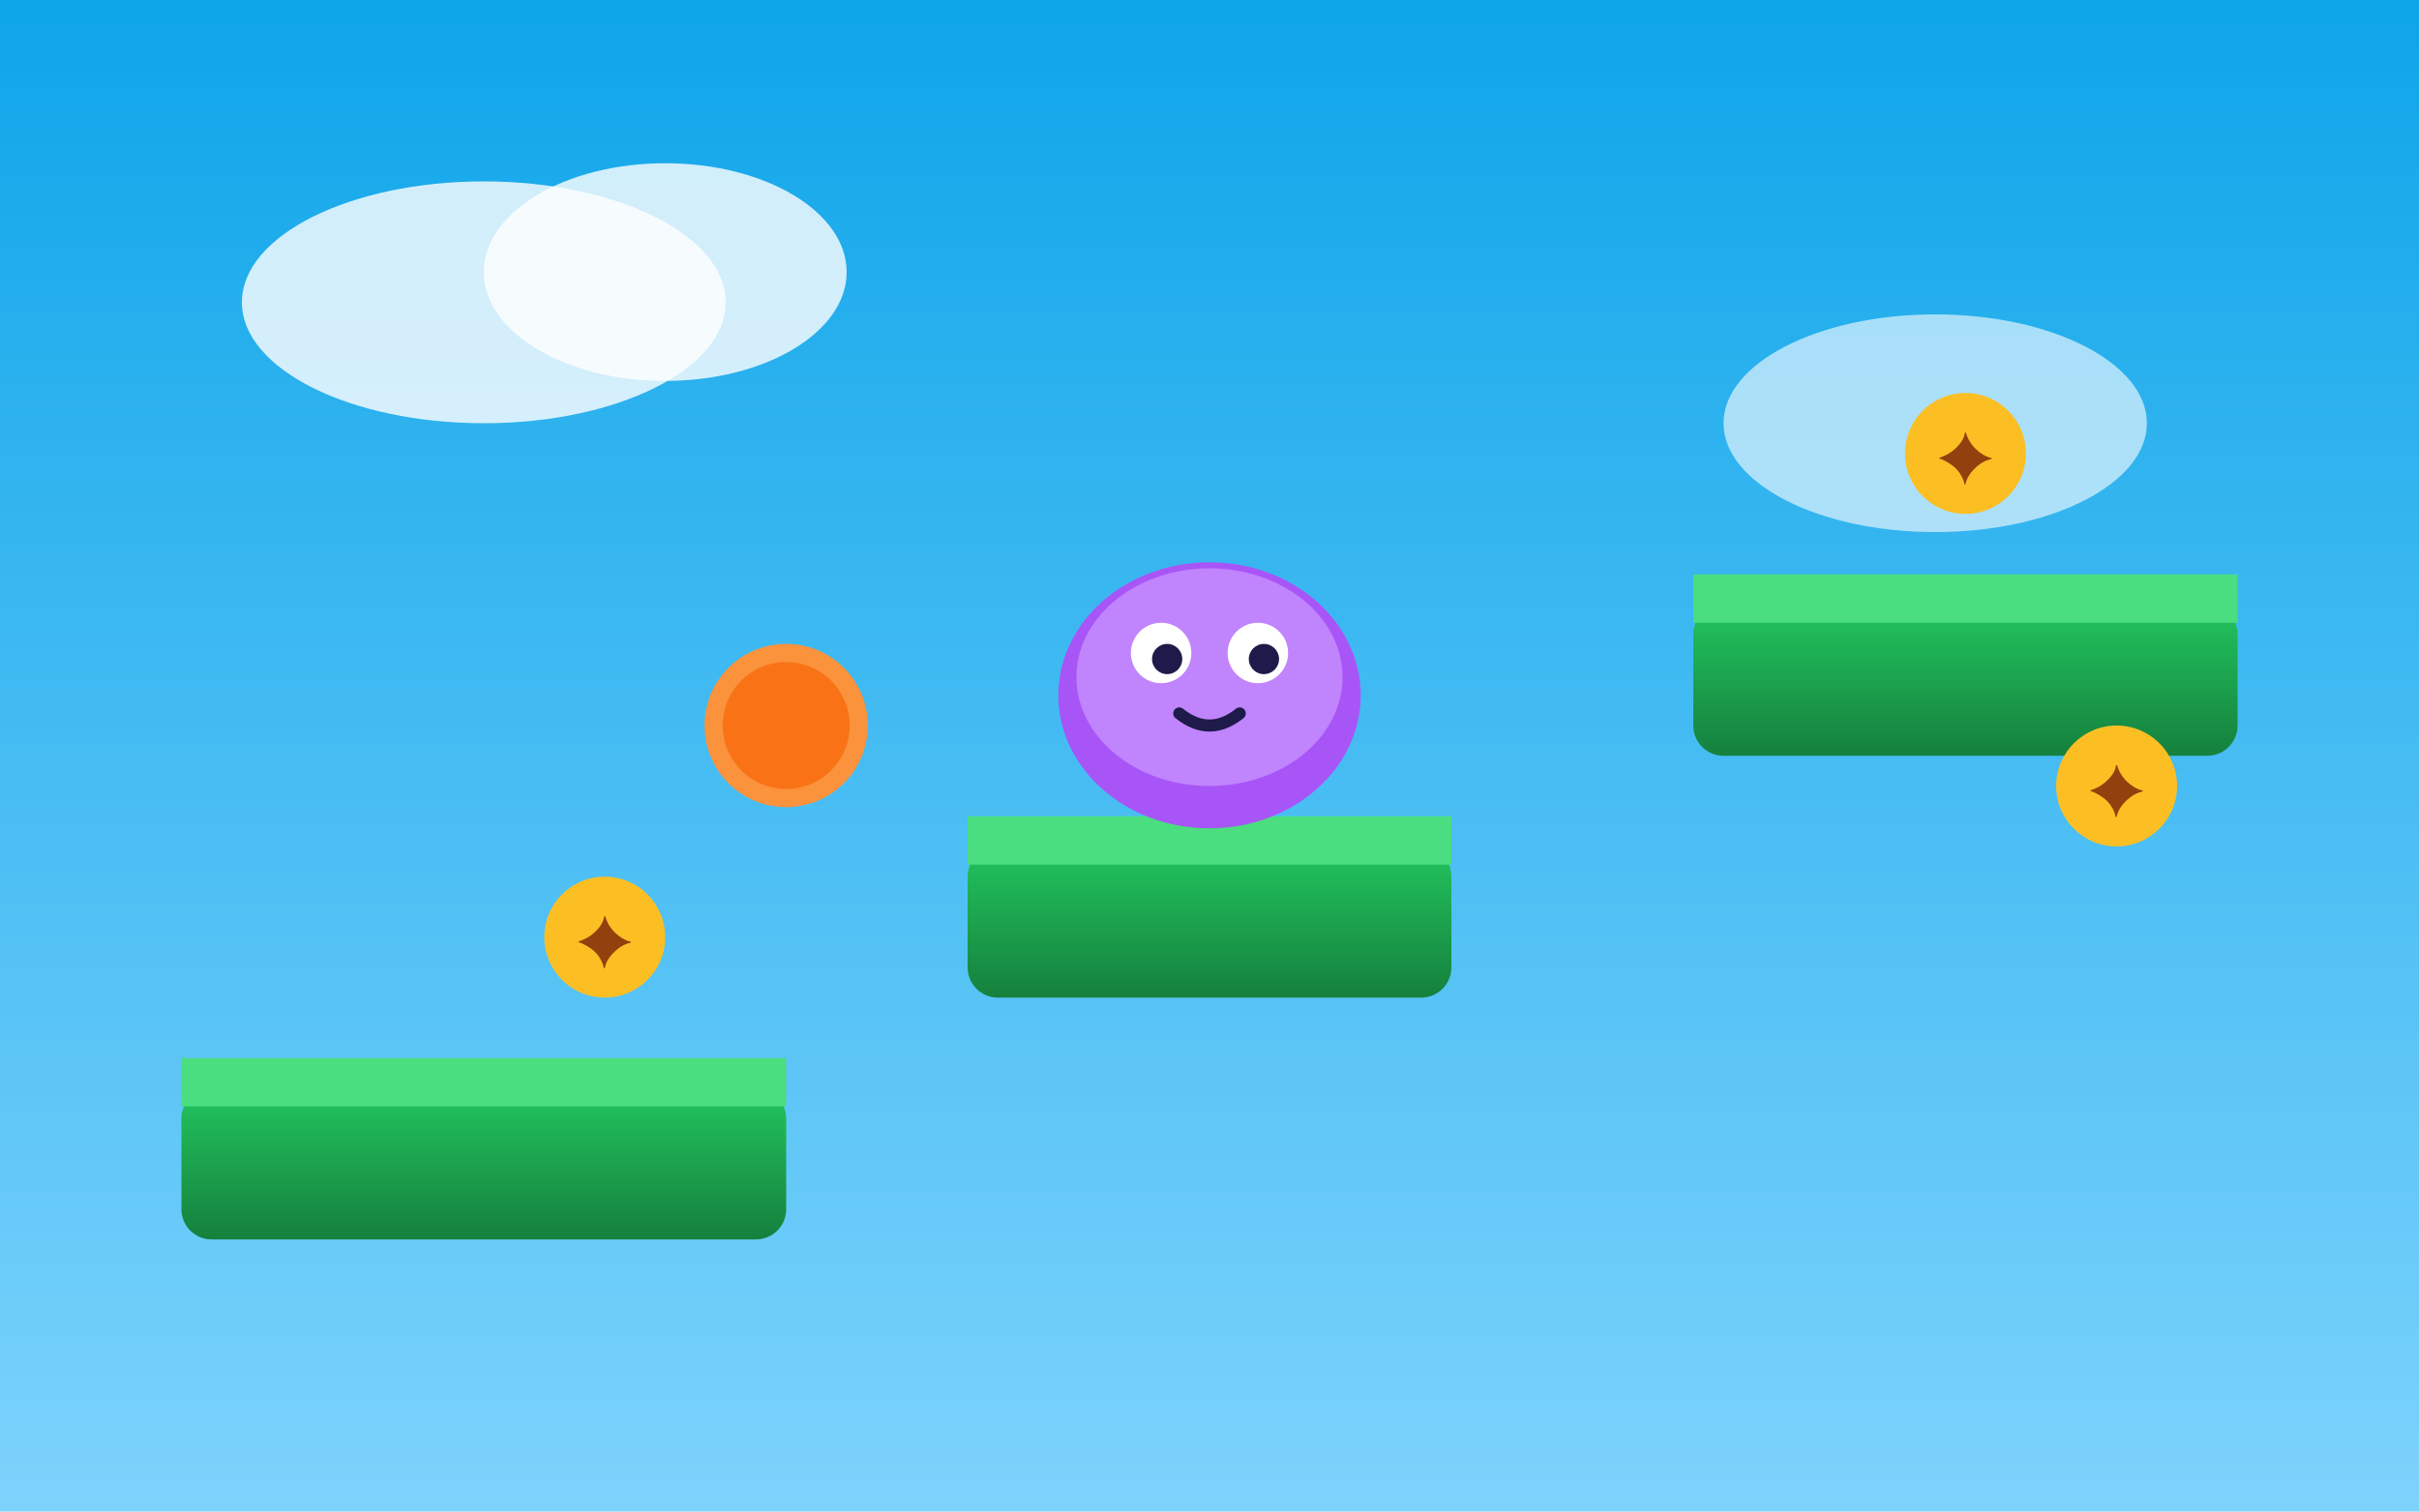
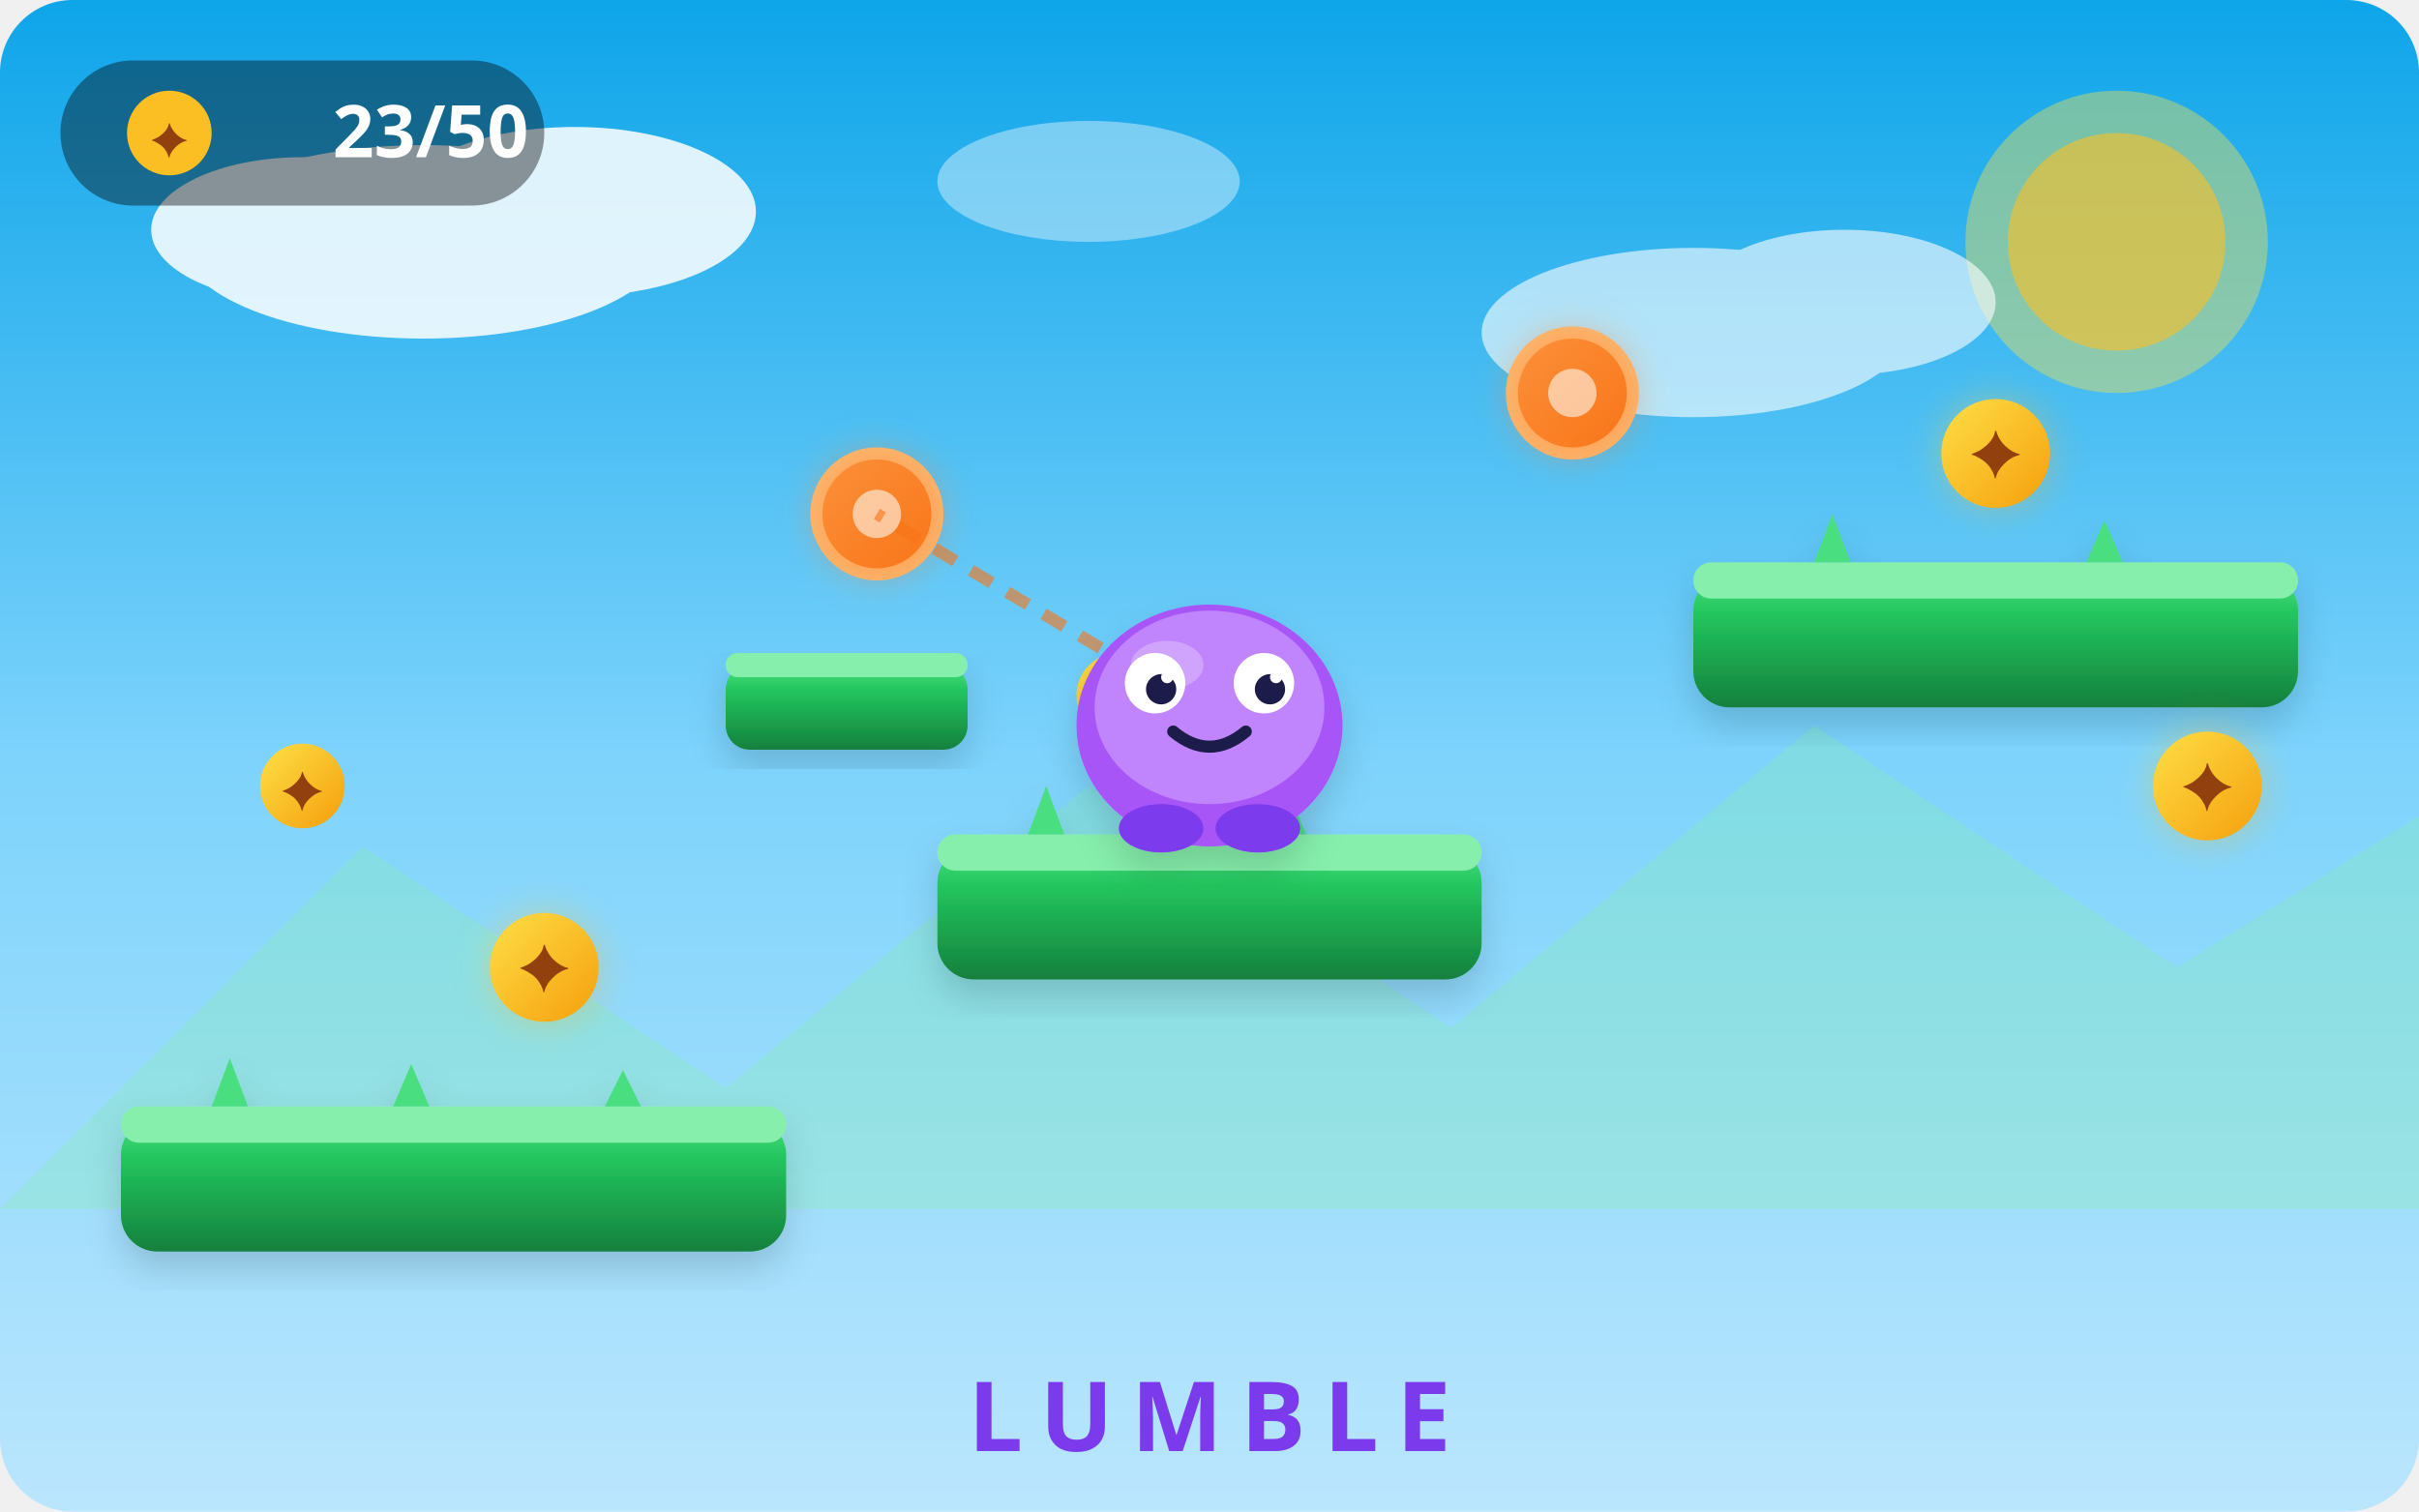
<svg xmlns="http://www.w3.org/2000/svg" width="400" height="250" viewBox="0 0 400 250">
  <defs>
-     <linearGradient id="lumbleSky" x1="0%" y1="0%" x2="0%" y2="100%">
-       <stop offset="0%" style="stop-color:#0ea5e9" />
-       <stop offset="100%" style="stop-color:#7dd3fc" />
+     <linearGradient id="lumbleSky" x1="0" y1="0" x2="0" y2="1">
+       <stop offset="0%" stop-color="#0ea5e9" />
+       <stop offset="50%" stop-color="#7dd3fc" />
+       <stop offset="100%" stop-color="#bae6fd" />
    </linearGradient>
-     <linearGradient id="platform" x1="0%" y1="0%" x2="0%" y2="100%">
-       <stop offset="0%" style="stop-color:#22c55e" />
-       <stop offset="100%" style="stop-color:#15803d" />
+     <linearGradient id="lPlatform" x1="0" y1="0" x2="0" y2="1">
+       <stop offset="0%" stop-color="#4ade80" />
+       <stop offset="30%" stop-color="#22c55e" />
+       <stop offset="100%" stop-color="#15803d" />
    </linearGradient>
+     <linearGradient id="lLatch" x1="0" y1="0" x2="1" y2="1">
+       <stop offset="0%" stop-color="#fb923c" />
+       <stop offset="100%" stop-color="#f97316" />
+     </linearGradient>
+     <linearGradient id="lSpark" x1="0" y1="0" x2="1" y2="1">
+       <stop offset="0%" stop-color="#fde047" />
+       <stop offset="100%" stop-color="#f59e0b" />
+     </linearGradient>
+     <filter id="lGlow" x="-50%" y="-50%" width="200%" height="200%">
+       <feGaussianBlur in="SourceGraphic" stdDeviation="3" />
+     </filter>
+     <filter id="lShadow" x="-20%" y="-20%" width="140%" height="140%">
+       <feDropShadow dx="0" dy="3" stdDeviation="3" flood-color="#000" flood-opacity="0.15" />
+     </filter>
  </defs>
-   <rect width="400" height="250" fill="url(#lumbleSky)" />
-   <ellipse cx="80" cy="50" rx="40" ry="20" fill="white" opacity="0.8" />
-   <ellipse cx="110" cy="45" rx="30" ry="18" fill="white" opacity="0.8" />
-   <ellipse cx="320" cy="70" rx="35" ry="18" fill="white" opacity="0.6" />
-   <rect x="30" y="180" width="100" height="25" rx="5" fill="url(#platform)" />
-   <rect x="30" y="175" width="100" height="8" fill="#4ade80" />
-   <rect x="160" y="140" width="80" height="25" rx="5" fill="url(#platform)" />
-   <rect x="160" y="135" width="80" height="8" fill="#4ade80" />
-   <rect x="280" y="100" width="90" height="25" rx="5" fill="url(#platform)" />
-   <rect x="280" y="95" width="90" height="8" fill="#4ade80" />
-   <ellipse cx="200" cy="115" rx="25" ry="22" fill="#a855f7" />
-   <ellipse cx="200" cy="112" rx="22" ry="18" fill="#c084fc" />
-   <circle cx="192" cy="108" r="5" fill="white" />
-   <circle cx="208" cy="108" r="5" fill="white" />
-   <circle cx="193" cy="109" r="2.5" fill="#1e1b4b" />
-   <circle cx="209" cy="109" r="2.5" fill="#1e1b4b" />
-   <path d="M195 118 Q200 122 205 118" fill="none" stroke="#1e1b4b" stroke-width="2" stroke-linecap="round" />
-   <circle cx="325" cy="75" r="10" fill="#fbbf24" />
-   <text x="325" y="80" font-size="12" text-anchor="middle" fill="#92400e">✦</text>
-   <circle cx="100" cy="155" r="10" fill="#fbbf24" />
-   <text x="100" y="160" font-size="12" text-anchor="middle" fill="#92400e">✦</text>
-   <circle cx="350" cy="130" r="10" fill="#fbbf24" />
-   <text x="350" y="135" font-size="12" text-anchor="middle" fill="#92400e">✦</text>
-   <circle cx="130" cy="120" r="12" fill="#f97316" stroke="#fb923c" stroke-width="3" />
+   <rect width="400" height="250" fill="url(#lumbleSky)" rx="12" />
+   <circle cx="350" cy="40" r="25" fill="#fde047" opacity="0.4" />
+   <circle cx="350" cy="40" r="18" fill="#fbbf24" opacity="0.6" />
+   <g opacity="0.85">
+     <ellipse cx="70" cy="40" rx="40" ry="16" fill="white" />
+     <ellipse cx="95" cy="35" rx="30" ry="14" fill="white" />
+     <ellipse cx="50" cy="38" rx="25" ry="12" fill="white" />
+   </g>
+   <g opacity="0.6">
+     <ellipse cx="280" cy="55" rx="35" ry="14" fill="white" />
+     <ellipse cx="305" cy="50" rx="25" ry="12" fill="white" />
+   </g>
+   <g opacity="0.4">
+     <ellipse cx="180" cy="30" rx="25" ry="10" fill="white" />
+   </g>
+   <polygon points="0,200 60,140 120,180 180,130 240,170 300,120 360,160 400,135 400,200" fill="#86efac" opacity="0.3" />
+   <g filter="url(#lShadow)">
+     <rect x="20" y="185" width="110" height="22" rx="6" fill="url(#lPlatform)" />
+     <rect x="20" y="183" width="110" height="6" rx="3" fill="#86efac" />
+     <path d="M35 183 L38 175 L41 183" fill="#4ade80" />
+     <path d="M65 183 L68 176 L71 183" fill="#4ade80" />
+     <path d="M100 183 L103 177 L106 183" fill="#4ade80" />
+   </g>
+   <g filter="url(#lShadow)">
+     <rect x="155" y="140" width="90" height="22" rx="6" fill="url(#lPlatform)" />
+     <rect x="155" y="138" width="90" height="6" rx="3" fill="#86efac" />
+     <path d="M170 138 L173 130 L176 138" fill="#4ade80" />
+     <path d="M210 138 L213 131 L216 138" fill="#4ade80" />
+   </g>
+   <g filter="url(#lShadow)">
+     <rect x="280" y="95" width="100" height="22" rx="6" fill="url(#lPlatform)" />
+     <rect x="280" y="93" width="100" height="6" rx="3" fill="#86efac" />
+     <path d="M300 93 L303 85 L306 93" fill="#4ade80" />
+     <path d="M345 93 L348 86 L351 93" fill="#4ade80" />
+   </g>
+   <g filter="url(#lShadow)">
+     <rect x="120" y="110" width="40" height="14" rx="4" fill="url(#lPlatform)" />
+     <rect x="120" y="108" width="40" height="4" rx="2" fill="#86efac" />
+   </g>
+   <g>
+     <circle cx="145" cy="85" r="10" fill="url(#lLatch)" stroke="#fdba74" stroke-width="2" />
+     <circle cx="145" cy="85" r="10" fill="url(#lLatch)" filter="url(#lGlow)" opacity="0.5" />
+     <circle cx="145" cy="85" r="4" fill="#fff7ed" opacity="0.6" />
+   </g>
+   <g>
+     <circle cx="260" cy="65" r="10" fill="url(#lLatch)" stroke="#fdba74" stroke-width="2" />
+     <circle cx="260" cy="65" r="10" fill="url(#lLatch)" filter="url(#lGlow)" opacity="0.5" />
+     <circle cx="260" cy="65" r="4" fill="#fff7ed" opacity="0.6" />
+   </g>
+   <line x1="200" y1="118" x2="145" y2="85" stroke="#f97316" stroke-width="2" stroke-dasharray="4 3" opacity="0.6" />
+   <g>
+     <circle cx="330" cy="75" r="9" fill="url(#lSpark)" />
+     <circle cx="330" cy="75" r="9" fill="url(#lSpark)" filter="url(#lGlow)" opacity="0.4" />
+     <text x="330" y="79" font-size="11" text-anchor="middle" fill="#92400e" font-weight="bold">✦</text>
+   </g>
+   <g>
+     <circle cx="90" cy="160" r="9" fill="url(#lSpark)" />
+     <circle cx="90" cy="160" r="9" fill="url(#lSpark)" filter="url(#lGlow)" opacity="0.4" />
+     <text x="90" y="164" font-size="11" text-anchor="middle" fill="#92400e" font-weight="bold">✦</text>
+   </g>
+   <g>
+     <circle cx="365" cy="130" r="9" fill="url(#lSpark)" />
+     <circle cx="365" cy="130" r="9" fill="url(#lSpark)" filter="url(#lGlow)" opacity="0.4" />
+     <text x="365" y="134" font-size="11" text-anchor="middle" fill="#92400e" font-weight="bold">✦</text>
+   </g>
+   <g>
+     <circle cx="185" cy="115" r="7" fill="url(#lSpark)" />
+     <text x="185" y="119" font-size="9" text-anchor="middle" fill="#92400e" font-weight="bold">✦</text>
+   </g>
+   <g>
+     <circle cx="50" cy="130" r="7" fill="url(#lSpark)" />
+     <text x="50" y="134" font-size="9" text-anchor="middle" fill="#92400e" font-weight="bold">✦</text>
+   </g>
+   <g filter="url(#lShadow)">
+     <ellipse cx="200" cy="120" rx="22" ry="20" fill="#a855f7" />
+     <ellipse cx="200" cy="117" rx="19" ry="16" fill="#c084fc" />
+     <ellipse cx="193" cy="110" rx="6" ry="4" fill="#e9d5ff" opacity="0.4" />
+     <circle cx="191" cy="113" r="5" fill="white" />
+     <circle cx="209" cy="113" r="5" fill="white" />
+     <circle cx="192" cy="114" r="2.5" fill="#1e1b4b" />
+     <circle cx="210" cy="114" r="2.5" fill="#1e1b4b" />
+     <circle cx="193" cy="112" r="1" fill="white" />
+     <circle cx="211" cy="112" r="1" fill="white" />
+     <path d="M194 121 Q200 126 206 121" fill="none" stroke="#1e1b4b" stroke-width="2" stroke-linecap="round" />
+     <ellipse cx="192" cy="137" rx="7" ry="4" fill="#7c3aed" />
+     <ellipse cx="208" cy="137" rx="7" ry="4" fill="#7c3aed" />
+   </g>
+   <rect x="10" y="10" width="80" height="24" rx="12" fill="rgba(0,0,0,0.4)" />
+   <circle cx="28" cy="22" r="7" fill="#fbbf24" />
+   <text x="28" y="26" font-size="8" text-anchor="middle" fill="#92400e" font-weight="bold">✦</text>
+   <text x="55" y="26" font-family="system-ui" font-weight="800" font-size="12" fill="white">23/50</text>
+   <text x="200" y="240" text-anchor="middle" fill="#7c3aed" font-family="system-ui" font-weight="900" font-size="16" letter-spacing="3">LUMBLE</text>
</svg>
